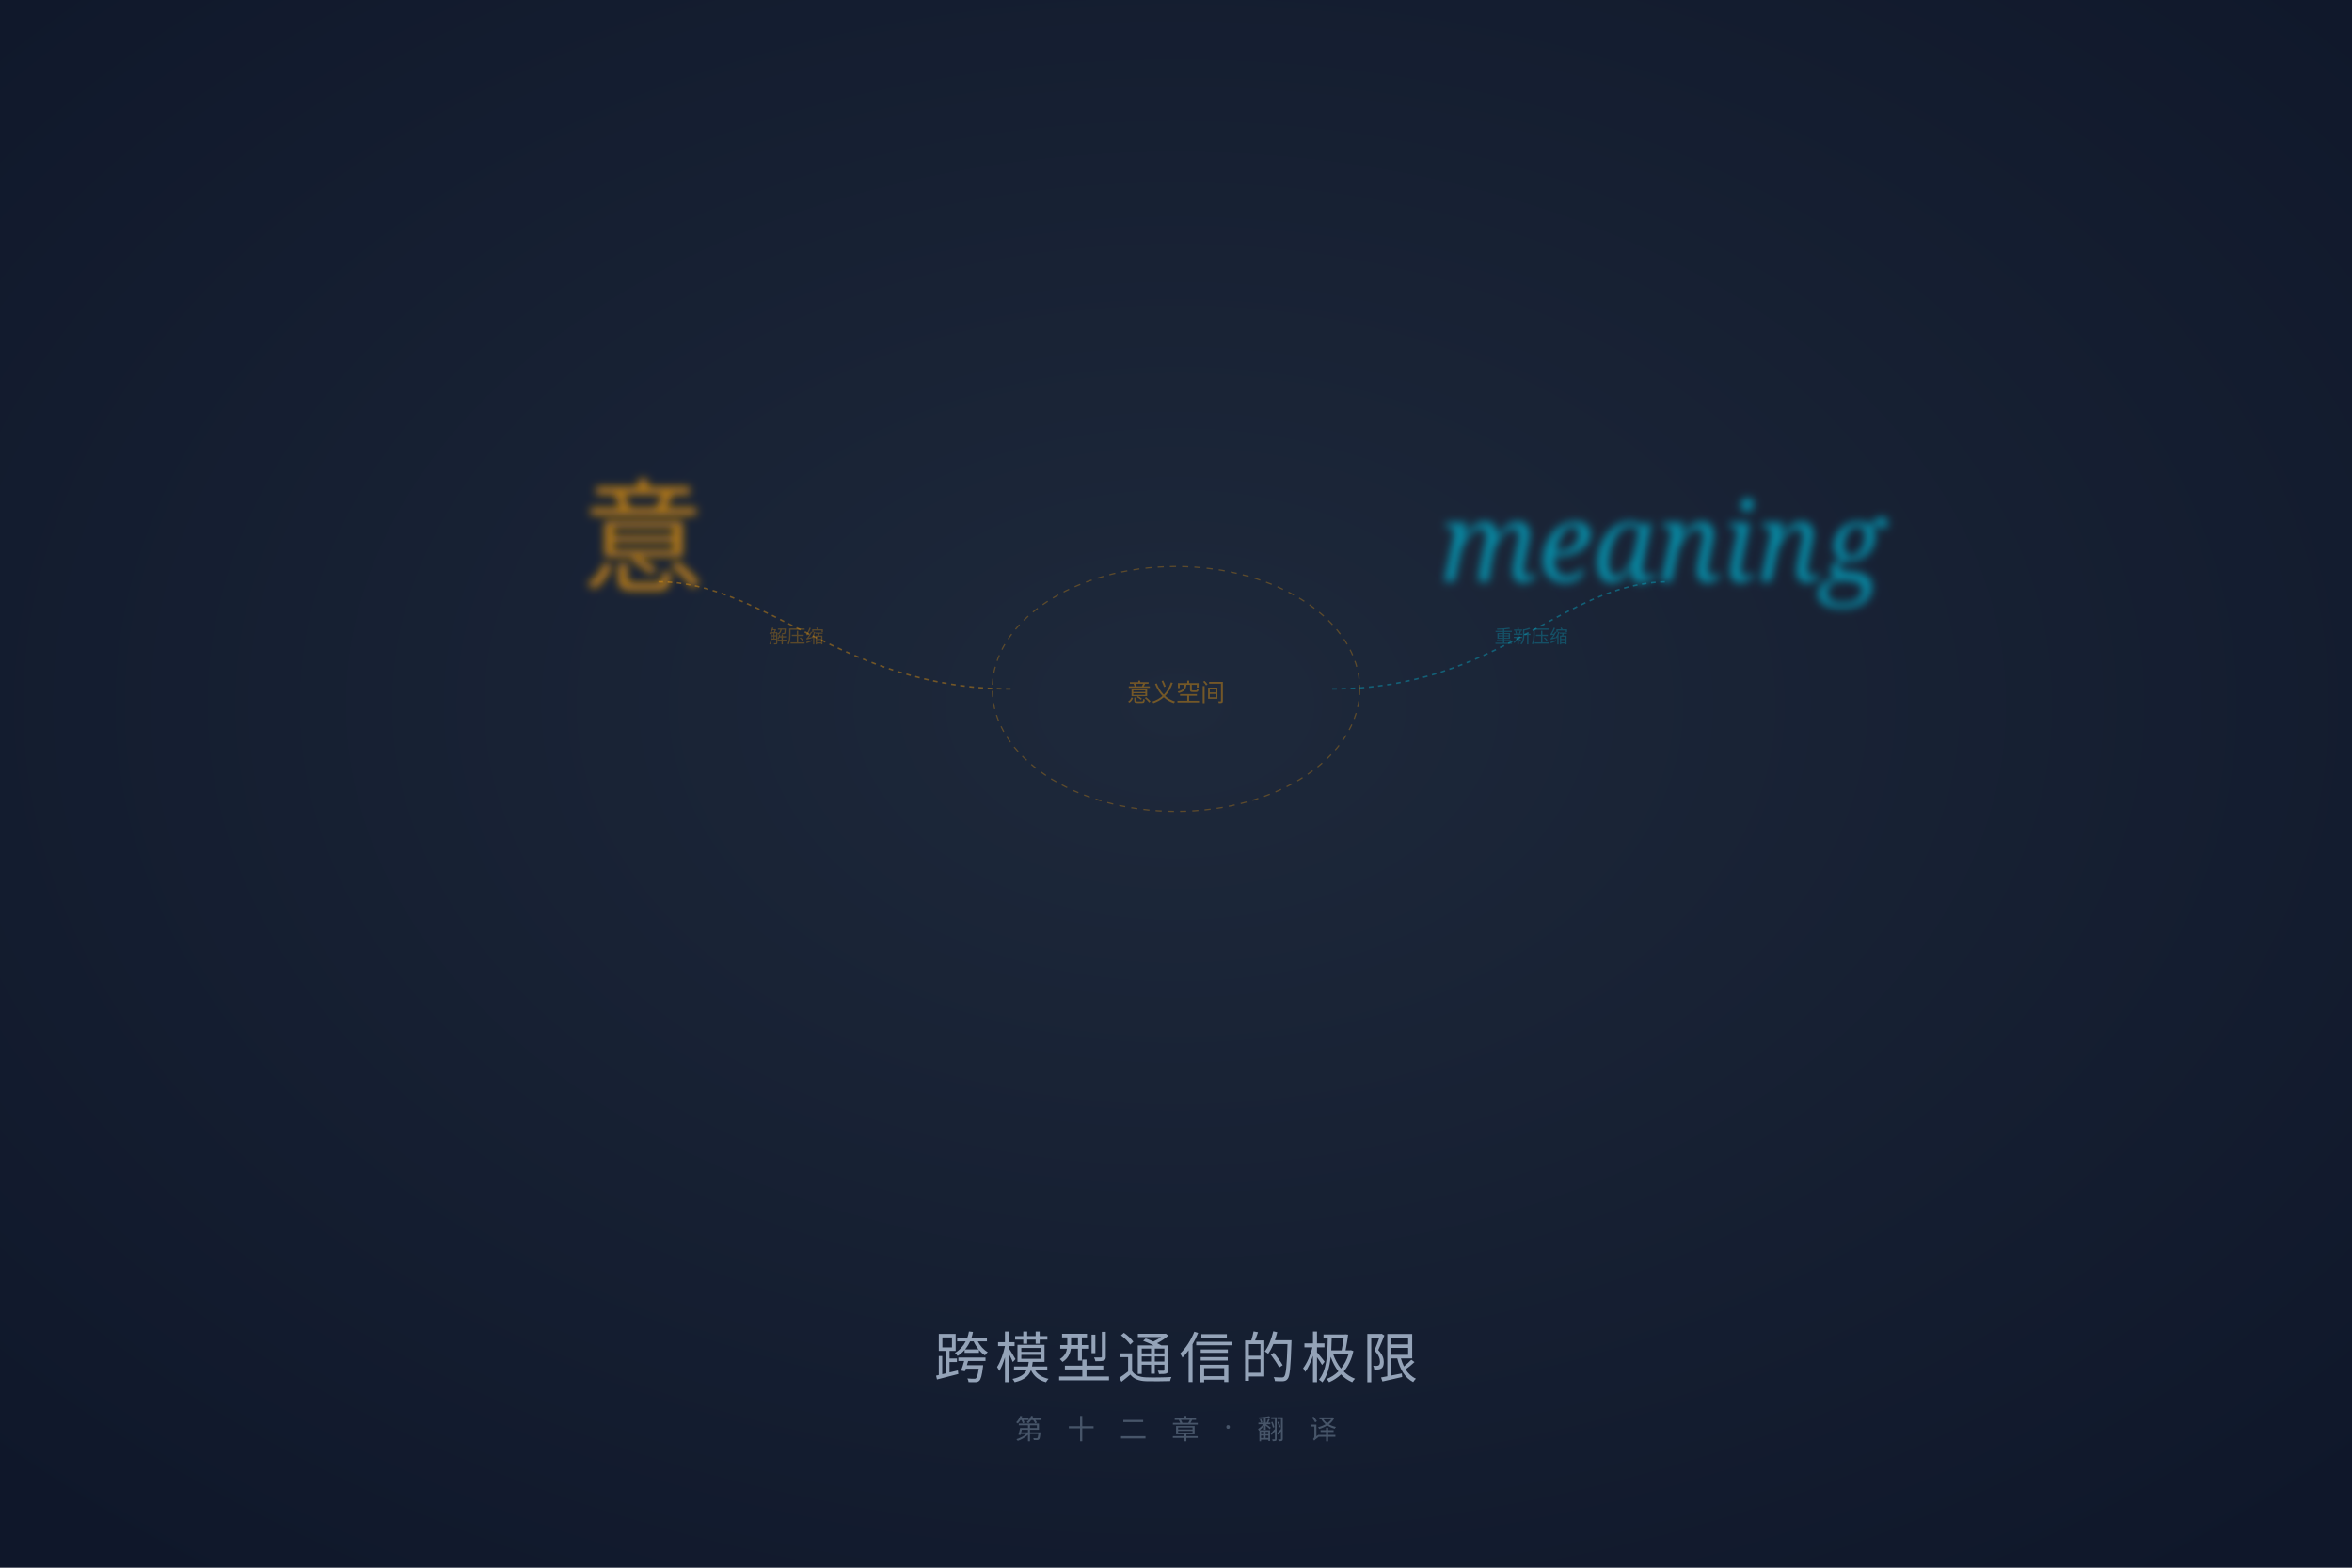
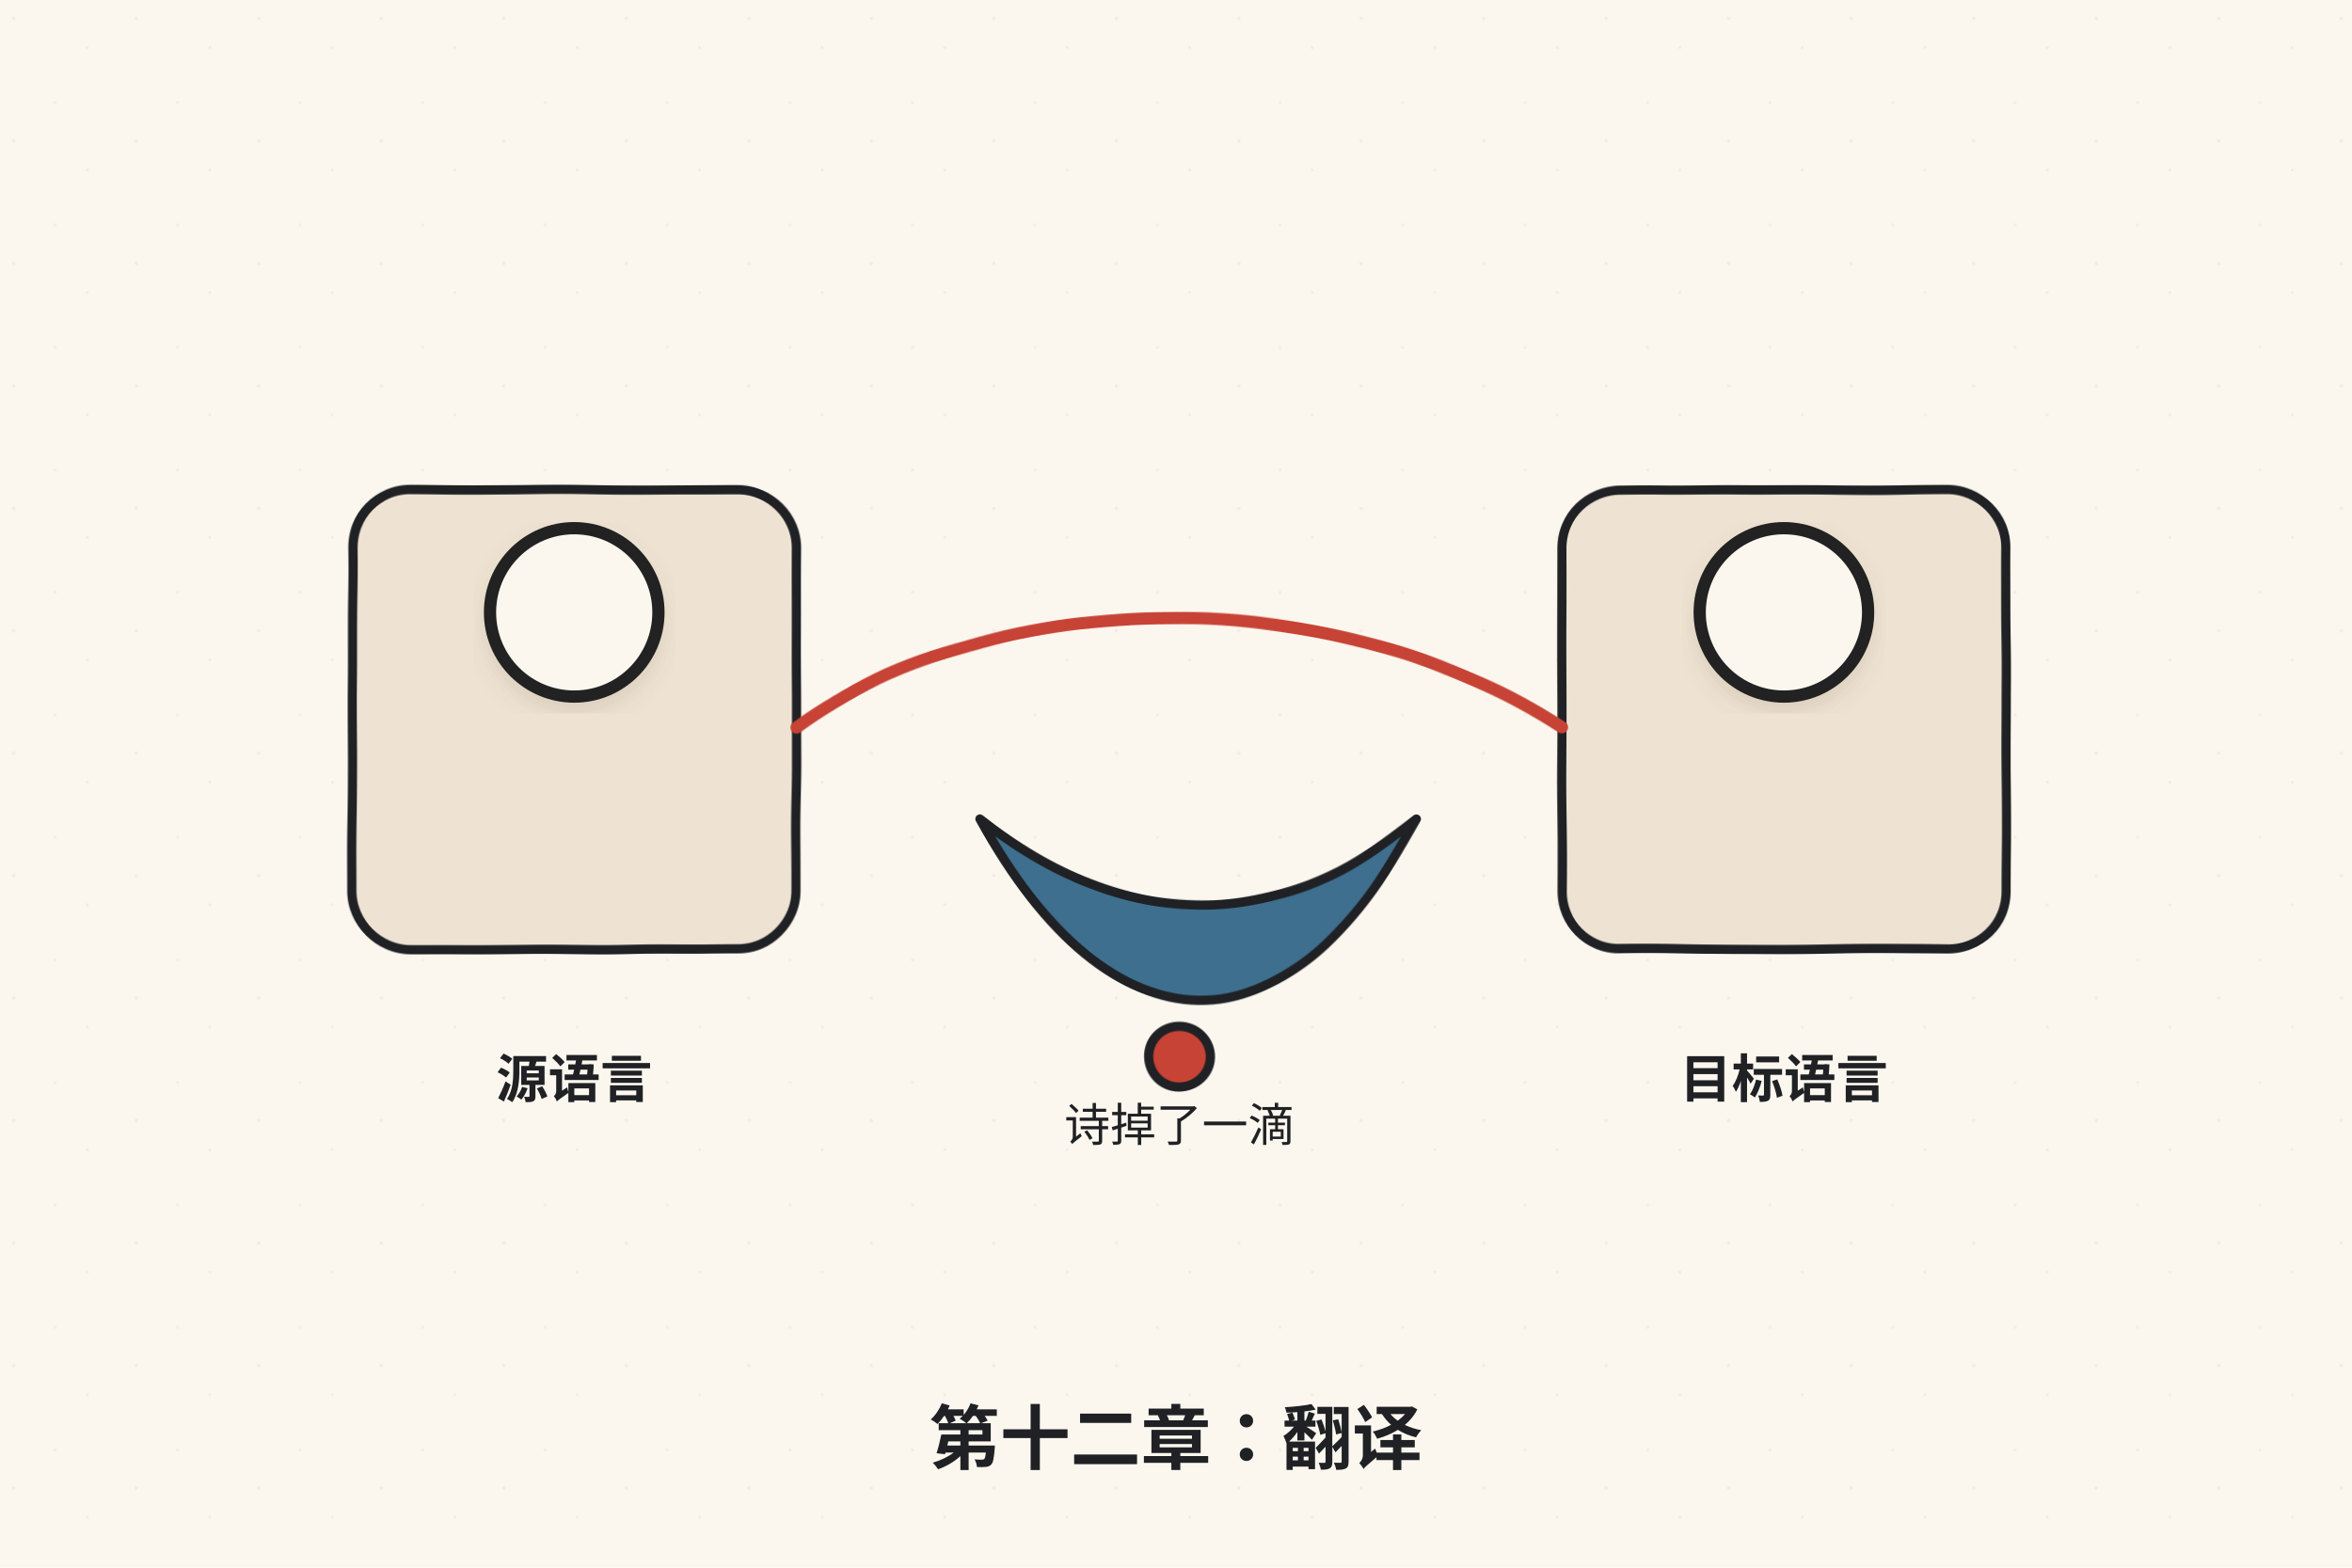
- <svg xmlns="http://www.w3.org/2000/svg" width="1536" height="1024" viewBox="0 0 1536 1024" role="img" aria-label="跨模型通信的极限">
+ <svg xmlns="http://www.w3.org/2000/svg" width="1536" height="1024" viewBox="0 0 1536 1024" role="img" aria-labelledby="title desc">
  <defs>
-     <radialGradient id="bg" cx="50%" cy="45%" r="70%">
-       <stop offset="0%" stop-color="#1e293b" />
-       <stop offset="100%" stop-color="#0f172a" />
-     </radialGradient>
-     <linearGradient id="langA" x1="0" y1="0" x2="0" y2="1">
-       <stop offset="0%" stop-color="#f59e0b" stop-opacity="0.3" />
-       <stop offset="100%" stop-color="#f59e0b" stop-opacity="0.05" />
-     </linearGradient>
-     <linearGradient id="langB" x1="0" y1="0" x2="0" y2="1">
-       <stop offset="0%" stop-color="#06b6d4" stop-opacity="0.3" />
-       <stop offset="100%" stop-color="#06b6d4" stop-opacity="0.05" />
-     </linearGradient>
-     <filter id="glow">
-       <feGaussianBlur stdDeviation="3" />
+     <filter id="wobble">
+       <feTurbulence type="fractalNoise" baseFrequency="0.012" numOctaves="2" seed="7" />
+       <feDisplacementMap in="SourceGraphic" scale="1.8" />
    </filter>
+     <filter id="softShadow">
+       <feDropShadow dx="0" dy="7" stdDeviation="7" flood-color="#6b5a44" flood-opacity="0.15" />
+     </filter>
+     <pattern id="paperGrain" width="80" height="80" patternUnits="userSpaceOnUse">
+       <circle cx="9" cy="12" r="1.2" fill="#dccdb8" opacity=".25" />
+       <circle cx="57" cy="31" r="1" fill="#dccdb8" opacity=".25" />
+       <circle cx="36" cy="67" r="1.1" fill="#dccdb8" opacity=".22" />
+     </pattern>
+     <style>.ink{fill:none;stroke:#202124;stroke-width:8;stroke-linecap:round;stroke-linejoin:round;filter:url(#wobble)}.thin{fill:none;stroke:#202124;stroke-width:4;stroke-linecap:round;stroke-linejoin:round;filter:url(#wobble)}.red{fill:none;stroke:#c74335;stroke-width:8;stroke-linecap:round;stroke-linejoin:round;filter:url(#wobble)}.fillPaper{fill:#fbf7ef;stroke:#202124;stroke-width:8;stroke-linecap:round;stroke-linejoin:round;filter:url(#softShadow)}.wash{fill:#eee3d3;stroke:#202124;stroke-width:6;stroke-linecap:round;stroke-linejoin:round;filter:url(#wobble)}.redFill{fill:#c74335;stroke:#202124;stroke-width:6;stroke-linecap:round;stroke-linejoin:round;filter:url(#wobble)}.blueFill{fill:#3e6f8f;stroke:#202124;stroke-width:6;stroke-linecap:round;stroke-linejoin:round;filter:url(#wobble)}.greenFill{fill:#5f7f53;stroke:#202124;stroke-width:6;stroke-linecap:round;stroke-linejoin:round;filter:url(#wobble)}.goldFill{fill:#b88a36;stroke:#202124;stroke-width:6;stroke-linecap:round;stroke-linejoin:round;filter:url(#wobble)}text{font-family:Arial,'Microsoft YaHei',sans-serif;fill:#202124;dominant-baseline:middle}.caption{font-size:30px}.small{font-size:24px}.label{font-size:34px;font-weight:700}.title{font-size:46px;font-weight:700}</style>
  </defs>
-   <rect width="1536" height="1024" fill="url(#bg)" />
-   <g transform="translate(380, 380)" opacity="0.7">
-     <text font-family="'Noto Serif SC', 'Songti SC', serif" font-size="80" fill="#f59e0b" filter="url(#glow)">意</text>
+   <rect width="1536" height="1024" fill="#fbf7ef" />
+   <rect width="1536" height="1024" fill="url(#paperGrain)" />
+   <g>
+     <rect class="wash" x="230" y="320" width="290" height="300" rx="38" />
+     <circle class="fillPaper" cx="375" cy="400" r="55" />
+     <path class="ink" d="M310 620 h130" />
+     <rect class="wash" x="1020" y="320" width="290" height="300" rx="38" />
+     <circle class="fillPaper" cx="1165" cy="400" r="55" />
+     <path class="ink" d="M1100 620 h130" />
+     <path class="red" d="M520 475 C650 380 875 380 1020 475" />
+     <path class="blueFill" d="M640 535 C735 610 835 610 925 535 C840 695 725 690 640 535z" />
+     <circle class="redFill" cx="770" cy="690" r="20" />
+     <text x="770" y="735" class="caption" text-anchor="middle">诗掉了一滴</text>
+     <text x="375" y="705" class="label" text-anchor="middle">源语言</text>
+     <text x="1165" y="705" class="label" text-anchor="middle">目标语言</text>
  </g>
-   <g transform="translate(940, 380)" opacity="0.7">
-     <text font-family="'Georgia', serif" font-size="72" fill="#06b6d4" filter="url(#glow)" font-style="italic">meaning</text>
-   </g>
-   <ellipse cx="768" cy="450" rx="120" ry="80" fill="none" stroke="#f59e0b" stroke-width="0.8" stroke-dasharray="4,4" opacity="0.3" />
-   <text x="768" y="458" text-anchor="middle" font-family="'Noto Serif SC', 'Songti SC', serif" font-size="16" fill="#f59e0b" opacity="0.4">意义空间</text>
-   <path d="M430 380 C500 380, 550 450, 660 450" stroke="#f59e0b" stroke-width="1" stroke-dasharray="3,3" fill="none" opacity="0.4" />
-   <text x="520" y="420" text-anchor="middle" font-family="'Noto Serif SC', 'Songti SC', serif" font-size="12" fill="#f59e0b" opacity="0.3">解压缩</text>
-   <path d="M870 450 C980 450, 1020 380, 1090 380" stroke="#06b6d4" stroke-width="1" stroke-dasharray="3,3" fill="none" opacity="0.4" />
-   <text x="1000" y="420" text-anchor="middle" font-family="'Noto Serif SC', 'Songti SC', serif" font-size="12" fill="#06b6d4" opacity="0.3">重新压缩</text>
-   <text x="768" y="900" text-anchor="middle" font-family="'Noto Serif SC', 'Songti SC', serif" font-size="36" fill="#94a3b8" letter-spacing="4">跨模型通信的极限</text>
-   <text x="768" y="940" text-anchor="middle" font-family="'Noto Serif SC', 'Songti SC', serif" font-size="18" fill="#475569" letter-spacing="6">第 十 二 章 · 翻 译</text>
+   <text x="768" y="940" class="title" text-anchor="middle">第十二章：翻译</text>
</svg>
